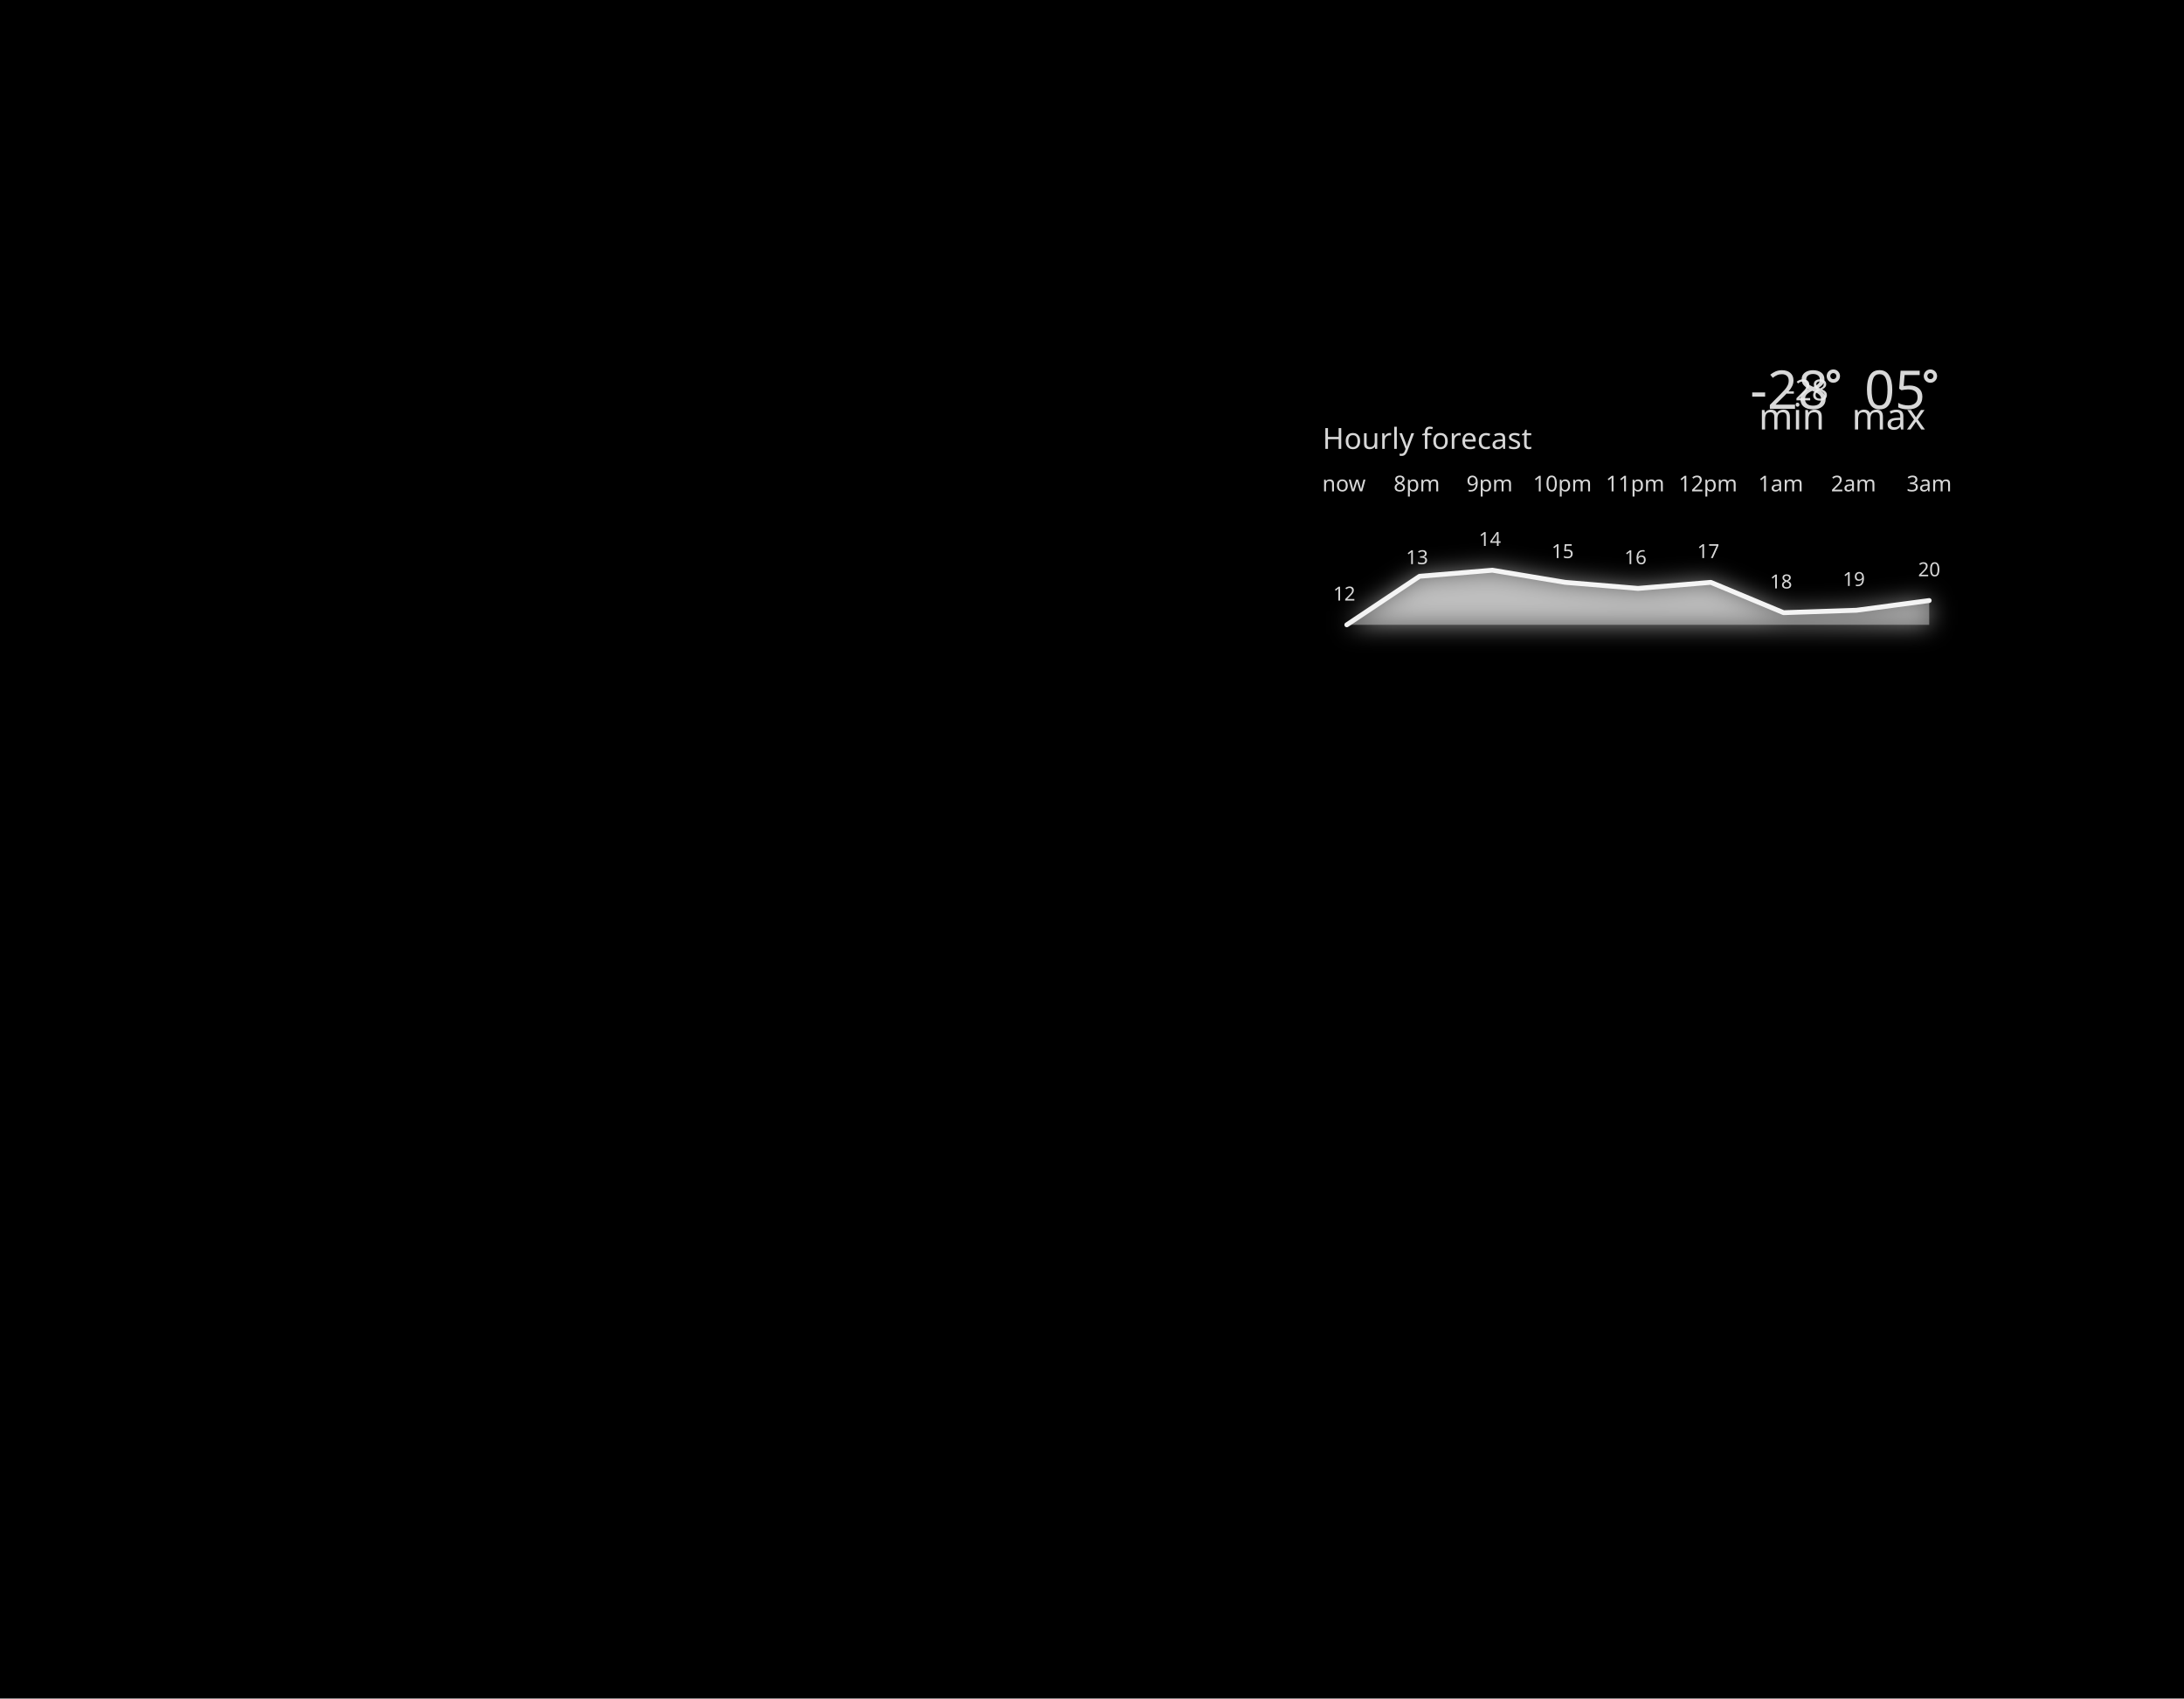
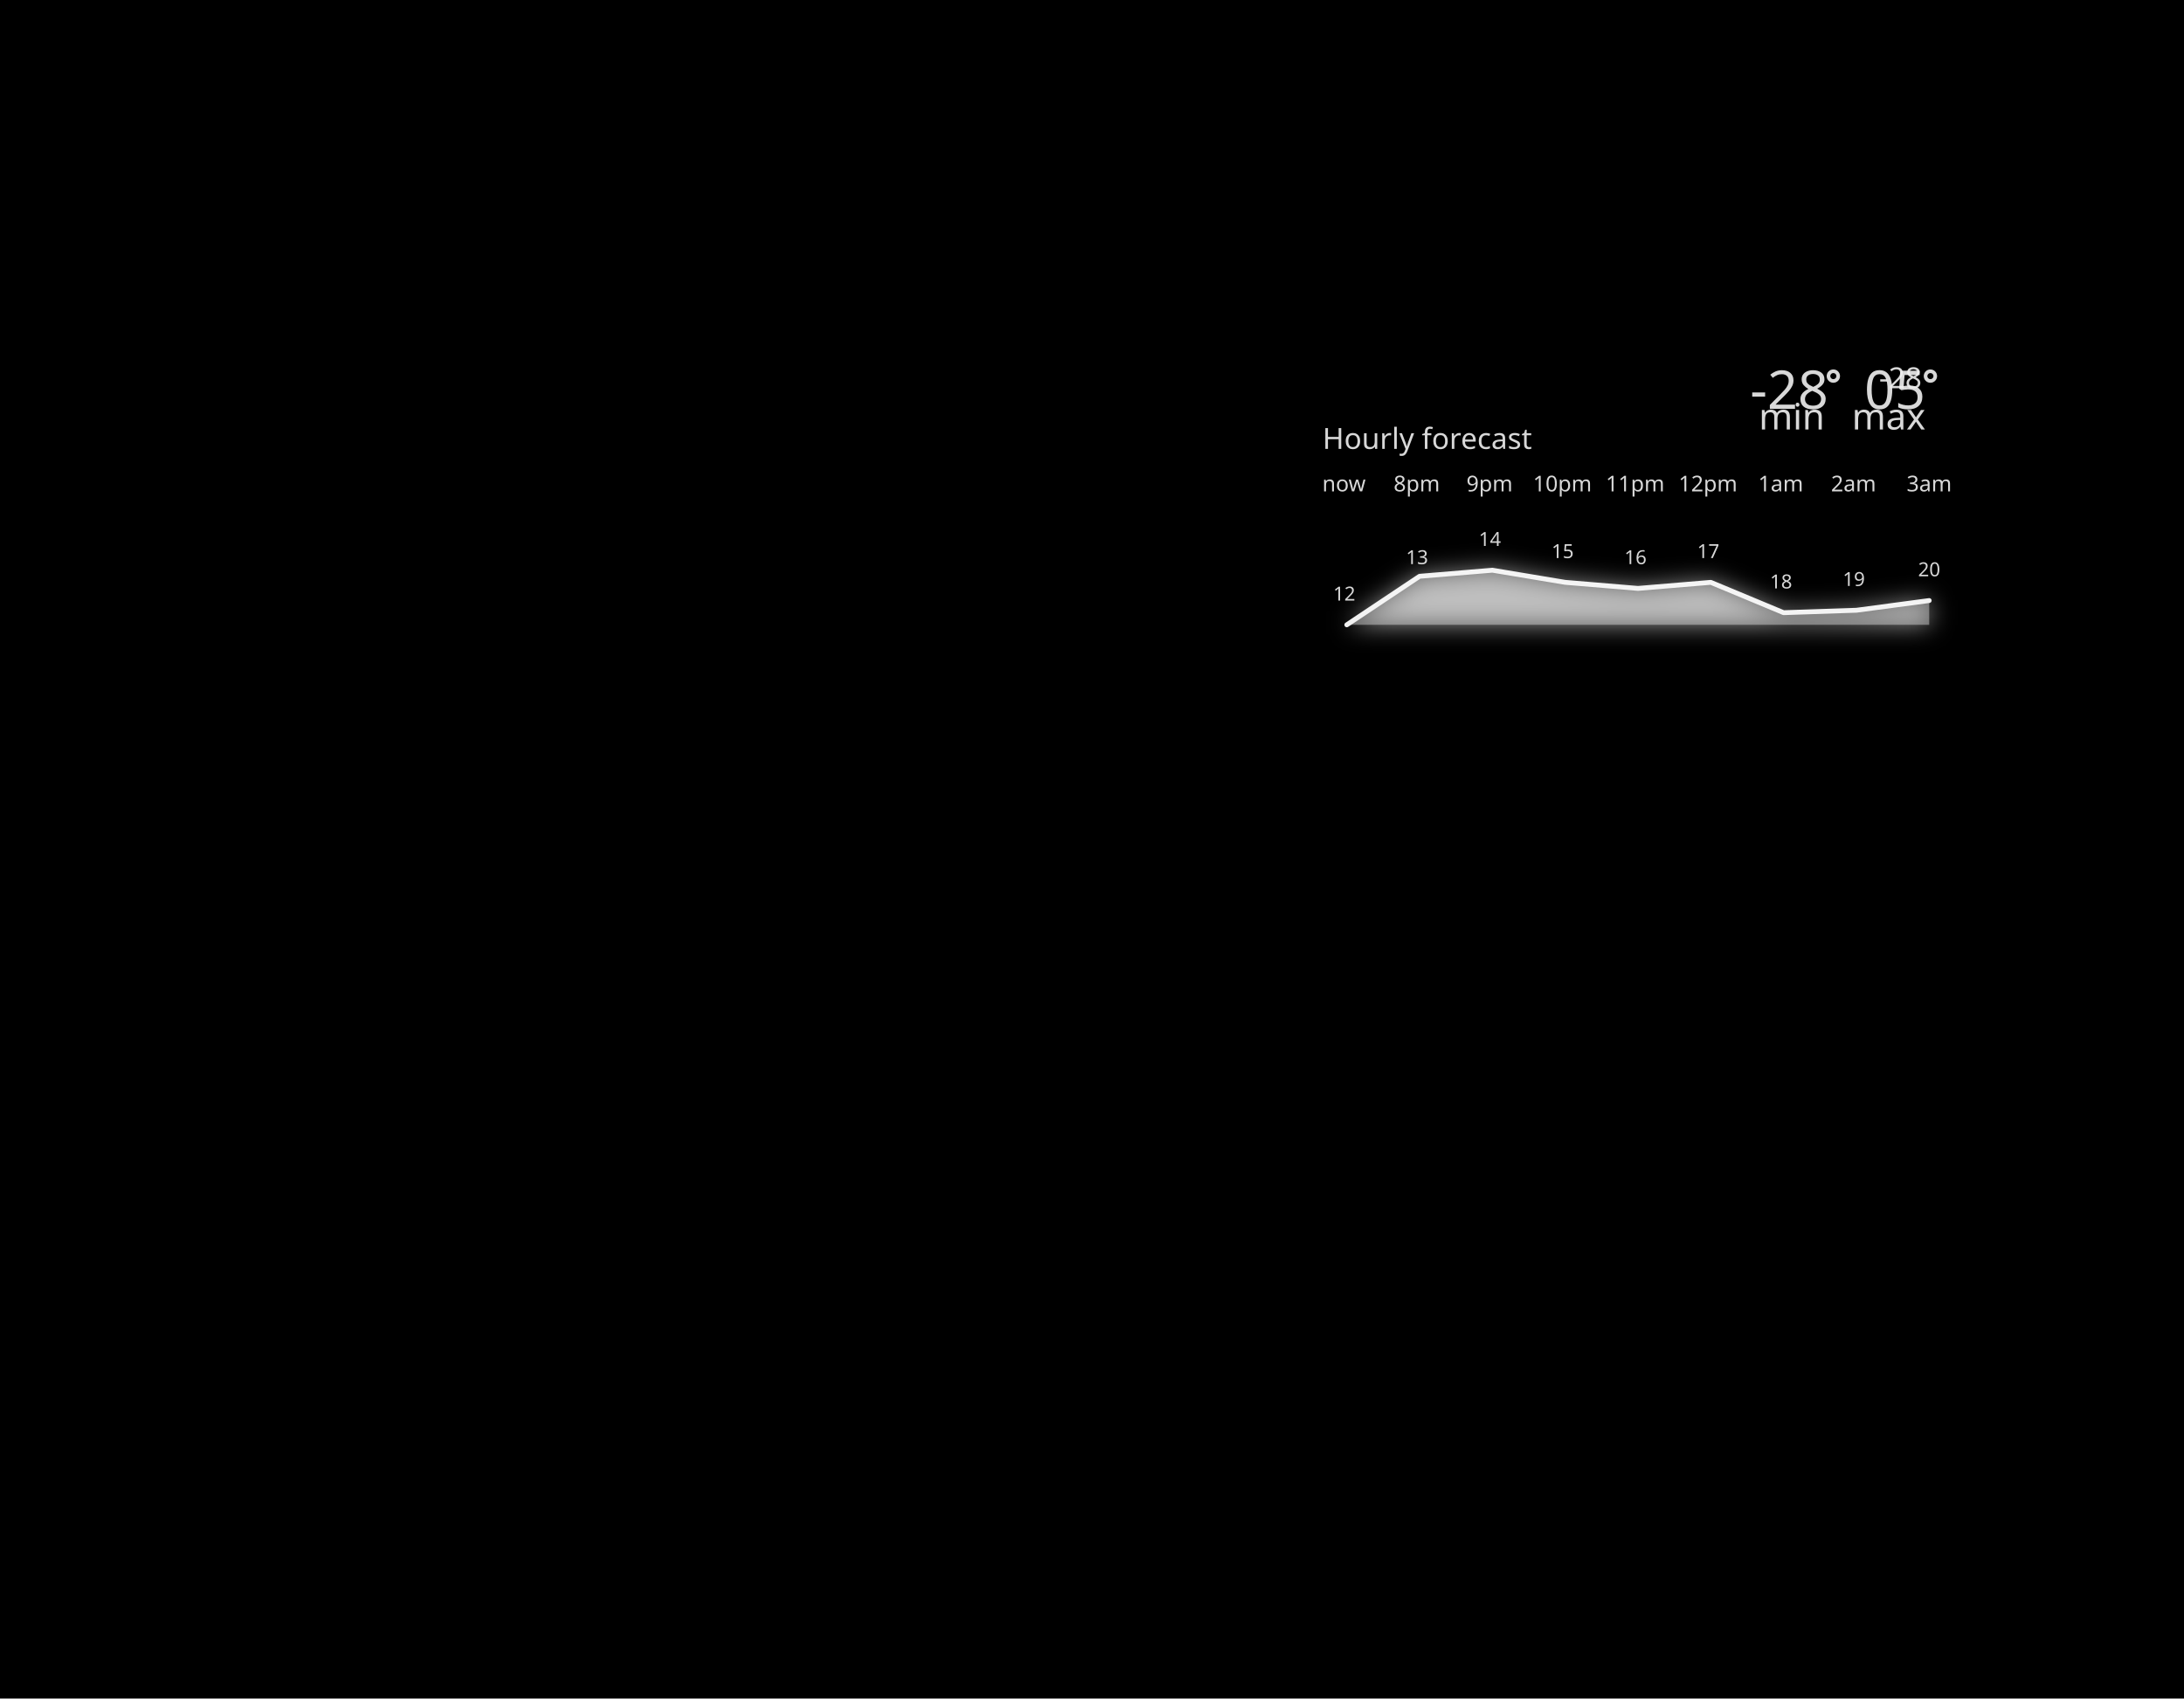
<svg xmlns="http://www.w3.org/2000/svg" xmlns:xlink="http://www.w3.org/1999/xlink" width="1800" height="1400" viewBox="0 0 1800 1400" fill="none">
  <rect class="back" width="1800" height="1400" fill="#000000" />
  <g filter="url(#filter0_f)">
    <rect x="134" y="225" width="1531.29" height="950" fill="black" fill-opacity="0.15" />
  </g>
  <rect x="177" y="250" width="1450" height="900" rx="25" fill="url(#pattern0)" />
  <g class="top_cont">
    <circle cx="272.5" cy="299.5" r="12.5" fill="url(#pattern1)" />
    <text class="top" fill="#000000" x="293" y="307" font-family="Josefin Sans" font-size="20" font-weight="400">
      <tspan class="user" fill-opacity="0.9" />
      <tspan fill-opacity="0.6">  •  </tspan>
      <tspan class="time" fill-opacity="0.7" />
    </text>
  </g>
  <g class="bottom_cont">
    <g class="bottom" fill="#000000" font-family="Josefin Sans" fill-opacity="0.9">
      <text class="temp" text-anchor="end" x="410" y="1055" font-size="110" />
      <text class="name" x="449" y="1025" font-size="64" font-weight="300" />
      <text class="main" x="449" y="1057" font-size="24" font-weight="300" />
    </g>
    <circle class="deg" cx="422.75" cy="990.75" r="8.5" stroke="#000000" stroke-opacity="0.9" stroke-width="5.5" />
  </g>
  <g class="side_bar">
    <g class="now">
      <text fill="rgb(240,240,240)" fill-opacity="0.9" font-family="Josefin Sans">
-         <tspan class="description" text-anchor="end" x="1510" y="330" font-size="24">-28</tspan>
+         <tspan class="description" text-anchor="end" x="1587" y="320" font-size="24">-28</tspan>
        <tspan class="min" text-anchor="end" x="1510" y="337" font-size="44">-28</tspan>
        <tspan class="max" text-anchor="end" x="1590" y="337" font-size="44">05</tspan>
        <tspan class="min_text" text-anchor="end" x="1507" y="354" font-size="30" font-weight="300">min</tspan>
        <tspan class="max_text" text-anchor="end" x="1587" y="354" font-size="30" font-weight="300">max</tspan>
      </text>
      <circle class="min_deg" cx="1511" cy="310" r="4" stroke="rgb(240,240,240)" stroke-opacity="0.9" stroke-width="3" />
      <circle class="max_deg" cx="1591" cy="310" r="4" stroke="rgb(240,240,240)" stroke-opacity="0.9" stroke-width="3" />
    </g>
    <g class="hourly">
      <text x="1090" y="370" fill="rgb(240,240,240)" font-family="Josefin Sans" fill-opacity="0.9" font-size="24">Hourly forecast</text>
      <polyline class="graph_fill" points="1110,515 1110,515 1170,475 1230,470 1290,480 1350,485 1410,480 1470,505 1530,503 1590,495 1590,515" fill-opacity="0.4" fill="rgb(240,240,240)" />
      <polyline class="graph" points="1110,515 1170,475 1230,470 1290,480 1350,485 1410,480 1470,505 1530,503 1590,495" stroke="rgb(240,240,240)" stroke-width="4" stroke-linecap="round" stroke-linejoin="round" />
      <g filter="url(#filter1_f)">
        <polyline class="graph_fill" points="1110,515 1110,515 1170,475 1230,470 1290,480 1350,485 1410,480 1470,505 1530,503 1590,495 1590,515" fill="#ffffff" fill-opacity="0.6" />
      </g>
      <text text-anchor="middle" fill="rgb(240,240,240)" fill-opacity="0.9" font-family="Josefin Sans" font-size="16" font-weight="400">
        <tspan class="temp0" x="1110" y="495">12</tspan>
        <tspan class="temp5" x="1170" y="465">13</tspan>
        <tspan class="temp10" x="1230" y="450">14</tspan>
        <tspan class="temp15" x="1290" y="460">15</tspan>
        <tspan class="temp20" x="1350" y="465">16</tspan>
        <tspan class="temp25" x="1410" y="460">17</tspan>
        <tspan class="temp30" x="1470" y="485">18</tspan>
        <tspan class="temp35" x="1530" y="483">19</tspan>
        <tspan class="temp40" x="1590" y="475">20</tspan>
      </text>
      <text y="405" text-anchor="middle" fill="rgb(240,240,240)" fill-opacity="0.9" font-family="Josefin Sans" font-size="18" font-weight="400">
        <tspan class="time0" x="1110">now</tspan>
        <tspan class="time5" x="1170">8pm</tspan>
        <tspan class="time10" x="1230">9pm</tspan>
        <tspan class="time15" x="1290">10pm</tspan>
        <tspan class="time20" x="1350">11pm</tspan>
        <tspan class="time25" x="1410">12pm</tspan>
        <tspan class="time30" x="1470">1am</tspan>
        <tspan class="time35" x="1530">2am</tspan>
        <tspan class="time40" x="1590">3am</tspan>
      </text>
    </g>
  </g>
  <defs>
    <filter id="filter1_f" x="1000" y="400" width="900" height="250" filterUnits="userSpaceOnUse" color-interpolation-filters="sRGB">
      <feFlood flood-opacity="0" result="BackgroundImageFix" />
      <feBlend mode="normal" in="SourceGraphic" in2="BackgroundImageFix" result="shape" />
      <feGaussianBlur stdDeviation="10" result="effect1_foregroundBlur" />
    </filter>
    <filter id="filter0_f" x="34" y="125" width="1731.29" height="1150" filterUnits="userSpaceOnUse" color-interpolation-filters="sRGB">
      <feFlood flood-opacity="0" result="BackgroundImageFix" />
      <feBlend mode="normal" in="SourceGraphic" in2="BackgroundImageFix" result="shape" />
      <feGaussianBlur stdDeviation="50" result="effect1_foregroundBlur" />
    </filter>
    <pattern id="pattern0" patternContentUnits="objectBoundingBox" width="1" height="1">
      <use xlink:href="#image0" transform="scale(0.000689655 0.00111111)" />
    </pattern>
    <pattern id="pattern1" patternContentUnits="objectBoundingBox" width="1" height="1">
      <use xlink:href="#image1" transform="scale(0.0015625)" />
    </pattern>
    <image class="back_pic" id="image0" width="1450" height="900" xlink:href="" />
    <image class="user_pic" id="image1" width="640" height="640" xlink:href="" />
  </defs>
</svg>
